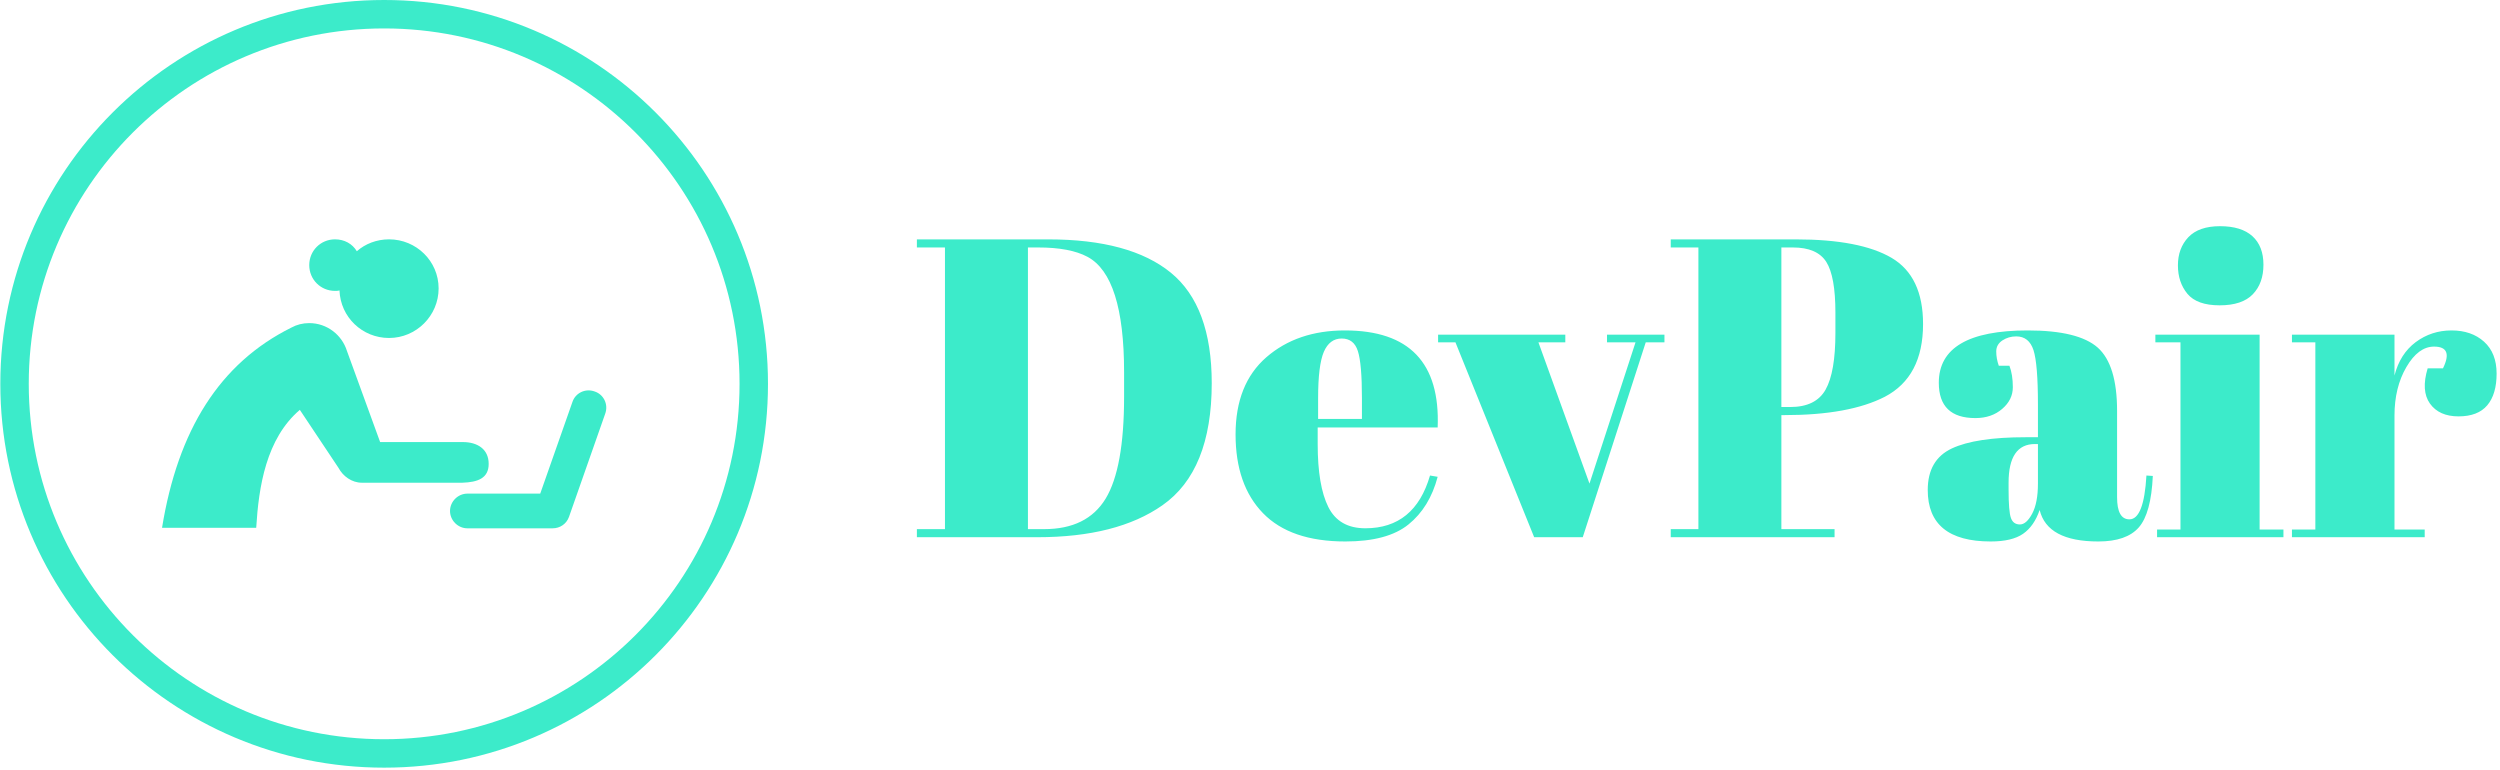
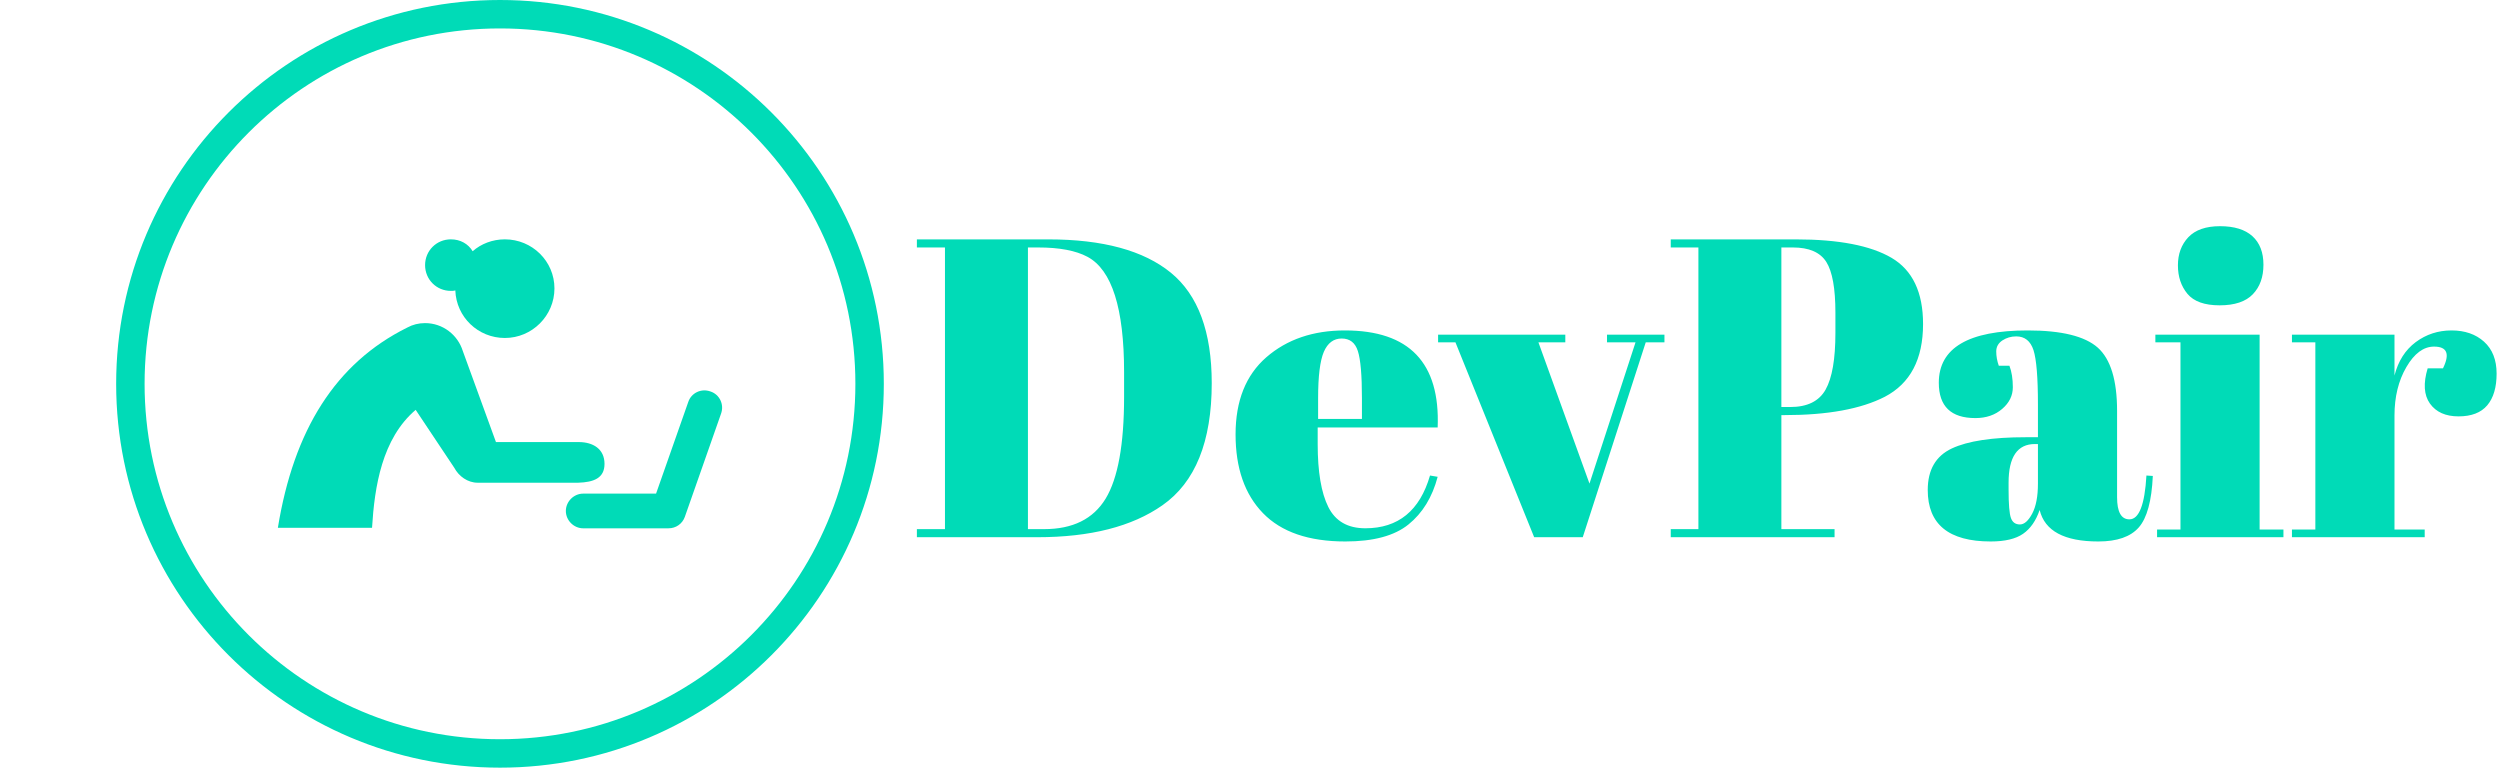
<svg xmlns="http://www.w3.org/2000/svg" version="1.1" width="1500" height="462" viewBox="0 0 1500 462">
  <g transform="matrix(1,0,0,1,-0.9090909,-0.7029162)">
    <svg viewBox="0 0 396 122" data-background-color="#1b1b1e" preserveAspectRatio="xMidYMid meet" height="462" width="1500">
      <g id="tight-bounds" transform="matrix(1,0,0,1,0.24,0.1856186)">
        <svg viewBox="0 0 395.52 121.629" height="121.629" width="395.52">
          <g>
            <svg viewBox="0 0 624.98 192.191" height="121.629" width="395.52">
              <g transform="matrix(1,0,0,1,229.4601,56.62893)">
                <svg viewBox="0 0 395.52 78.934" height="78.934" width="395.52">
                  <g id="textblocktransform">
                    <svg viewBox="0 0 395.52 78.934" height="78.934" width="395.52" id="textblock">
                      <g>
                        <svg viewBox="0 0 395.52 78.934" height="78.934" width="395.52">
                          <g transform="matrix(1,0,0,1,0,0)">
-                             <svg width="395.52" viewBox="1.05 -36.55 185.64 37.05" height="78.934" data-palette-color="#3cebca">
-                               <path d="M35.7-18.1L35.7-18.1Q35.7-7.8 29.9-3.75L29.9-3.75Q24.55 0 15.2 0L15.2 0 1.05 0 1.05-0.95 4.35-0.95 4.35-34.05 1.05-34.05 1.05-35 16.5-35Q26.1-35 30.9-31.08 35.7-27.15 35.7-18.1ZM14.1-34.05L14.1-0.95 16-0.95Q21.05-0.95 23.23-4.53 25.4-8.1 25.4-16.5L25.4-16.5 25.4-19.4Q25.4-30.65 21.1-32.95L21.1-32.95Q19.05-34.05 15.3-34.05L15.3-34.05 14.1-34.05ZM51.4 0.5Q44.95 0.5 41.72-2.83 38.5-6.15 38.5-12.08 38.5-18 42.12-21.15 45.75-24.3 51.35-24.3L51.35-24.3Q62.7-24.3 62.25-12.9L62.25-12.9 48.15-12.9 48.15-10.95Q48.15-6.05 49.4-3.55 50.65-1.05 53.75-1.05L53.75-1.05Q59.55-1.05 61.35-7.25L61.35-7.25 62.25-7.1Q61.3-3.5 58.82-1.5 56.35 0.5 51.4 0.5L51.4 0.5ZM48.2-16.35L48.2-13.9 53.35-13.9 53.35-16.35Q53.35-20.4 52.87-21.88 52.4-23.35 50.97-23.35 49.55-23.35 48.87-21.78 48.2-20.2 48.2-16.35L48.2-16.35ZM64.34-22.9L62.3-22.9 62.3-23.8 77.25-23.8 77.25-22.9 74.09-22.9 80.09-6.3 85.5-22.9 82.15-22.9 82.15-23.8 88.9-23.8 88.9-22.9 86.7-22.9 79.3 0 73.59 0 64.34-22.9ZM89.64-34.05L89.64-35 104.34-35Q111.89-35 115.59-32.83 119.29-30.65 119.29-25.05L119.29-25.05Q119.29-18.85 114.79-16.5L114.79-16.5Q110.59-14.35 103.04-14.35L103.04-14.35 102.64-14.35 102.64-0.95 108.89-0.95 108.89 0 89.64 0 89.64-0.95 92.89-0.95 92.89-34.05 89.64-34.05ZM103.99-34.05L102.64-34.05 102.64-15.3 103.69-15.3Q106.69-15.3 107.84-17.35 108.99-19.4 108.99-24L108.99-24 108.99-26.4Q108.99-30.65 107.92-32.35 106.84-34.05 103.99-34.05L103.99-34.05ZM131.34-11.75L131.34-11.75 132.79-11.75 132.79-15.6Q132.79-20.35 132.27-21.98 131.74-23.6 130.24-23.6L130.24-23.6Q129.34-23.6 128.62-23.13 127.89-22.65 127.89-21.83 127.89-21 128.19-20.15L128.19-20.15 129.44-20.15Q129.84-19.1 129.84-17.63 129.84-16.15 128.59-15.08 127.34-14 125.44-14L125.44-14Q121.14-14 121.14-18.15L121.14-18.15Q121.14-24.3 131.59-24.3L131.59-24.3Q137.54-24.3 139.82-22.28 142.09-20.25 142.09-14.85L142.09-14.85 142.09-4.7Q142.09-2.1 143.54-2.1L143.54-2.1Q145.24-2.1 145.54-7.25L145.54-7.25 146.29-7.2Q146.09-2.8 144.64-1.15 143.19 0.5 139.89 0.5L139.89 0.5Q133.89 0.5 132.99-3.2L132.99-3.2Q132.34-1.3 131.04-0.4 129.74 0.5 127.24 0.5L127.24 0.5Q119.84 0.5 119.84-5.55L119.84-5.55Q119.84-9.1 122.67-10.43 125.49-11.75 131.34-11.75ZM129.34-5.6Q129.34-3 129.62-2.25 129.89-1.5 130.67-1.5 131.44-1.5 132.12-2.78 132.79-4.05 132.79-6.3L132.79-6.3 132.79-10.95 132.44-10.95Q129.34-10.95 129.34-6.4L129.34-6.4 129.34-5.6ZM154.14-27.25Q151.49-27.25 150.36-28.6 149.24-29.95 149.24-31.95 149.24-33.95 150.46-35.25 151.69-36.55 154.19-36.55 156.69-36.55 157.99-35.38 159.29-34.2 159.29-32.02 159.29-29.85 158.04-28.55 156.79-27.25 154.14-27.25ZM146.59-22.9L146.59-23.8 158.84-23.8 158.84-0.9 161.64-0.9 161.64 0 146.79 0 146.79-0.9 149.54-0.9 149.54-22.9 146.59-22.9ZM179.34-22.4L179.34-22.4Q177.49-22.4 176.09-20 174.69-17.6 174.69-14.3L174.69-14.3 174.69-0.9 178.24-0.9 178.24 0 162.64 0 162.64-0.9 165.39-0.9 165.39-22.9 162.64-22.9 162.64-23.8 174.69-23.8 174.69-19Q175.34-21.55 177.19-22.93 179.04-24.3 181.39-24.3 183.74-24.3 185.21-22.98 186.69-21.65 186.69-19.23 186.69-16.8 185.59-15.5 184.49-14.2 182.21-14.2 179.94-14.2 178.86-15.7 177.79-17.2 178.59-19.85L178.59-19.85 180.39-19.85Q181.64-22.4 179.34-22.4Z" opacity="1" transform="matrix(1,0,0,1,0,0)" fill="#3cebca" class="wordmark-text-0" data-fill-palette-color="primary" id="text-0" />
+                             <svg width="395.52" viewBox="1.05 -36.55 185.64 37.05" height="78.934" data-palette-color="#00dbb7">
+                               <path d="M35.7-18.1L35.7-18.1Q35.7-7.8 29.9-3.75L29.9-3.75Q24.55 0 15.2 0L15.2 0 1.05 0 1.05-0.95 4.35-0.95 4.35-34.05 1.05-34.05 1.05-35 16.5-35Q26.1-35 30.9-31.08 35.7-27.15 35.7-18.1ZM14.1-34.05L14.1-0.95 16-0.95Q21.05-0.95 23.23-4.53 25.4-8.1 25.4-16.5L25.4-16.5 25.4-19.4Q25.4-30.65 21.1-32.95L21.1-32.95Q19.05-34.05 15.3-34.05L15.3-34.05 14.1-34.05ZM51.4 0.5Q44.95 0.5 41.72-2.83 38.5-6.15 38.5-12.08 38.5-18 42.12-21.15 45.75-24.3 51.35-24.3L51.35-24.3Q62.7-24.3 62.25-12.9L62.25-12.9 48.15-12.9 48.15-10.95Q48.15-6.05 49.4-3.55 50.65-1.05 53.75-1.05L53.75-1.05Q59.55-1.05 61.35-7.25L61.35-7.25 62.25-7.1Q61.3-3.5 58.82-1.5 56.35 0.5 51.4 0.5L51.4 0.5ZM48.2-16.35L48.2-13.9 53.35-13.9 53.35-16.35Q53.35-20.4 52.87-21.88 52.4-23.35 50.97-23.35 49.55-23.35 48.87-21.78 48.2-20.2 48.2-16.35L48.2-16.35ZM64.34-22.9L62.3-22.9 62.3-23.8 77.25-23.8 77.25-22.9 74.09-22.9 80.09-6.3 85.5-22.9 82.15-22.9 82.15-23.8 88.9-23.8 88.9-22.9 86.7-22.9 79.3 0 73.59 0 64.34-22.9ZM89.64-34.05L89.64-35 104.34-35Q111.89-35 115.59-32.83 119.29-30.65 119.29-25.05L119.29-25.05Q119.29-18.85 114.79-16.5L114.79-16.5Q110.59-14.35 103.04-14.35L103.04-14.35 102.64-14.35 102.64-0.95 108.89-0.95 108.89 0 89.64 0 89.64-0.95 92.89-0.95 92.89-34.05 89.64-34.05ZM103.99-34.05L102.64-34.05 102.64-15.3 103.69-15.3Q106.69-15.3 107.84-17.35 108.99-19.4 108.99-24L108.99-24 108.99-26.4Q108.99-30.65 107.92-32.35 106.84-34.05 103.99-34.05L103.99-34.05ZM131.34-11.75L131.34-11.75 132.79-11.75 132.79-15.6Q132.79-20.35 132.27-21.98 131.74-23.6 130.24-23.6L130.24-23.6Q129.34-23.6 128.62-23.13 127.89-22.65 127.89-21.83 127.89-21 128.19-20.15L128.19-20.15 129.44-20.15Q129.84-19.1 129.84-17.63 129.84-16.15 128.59-15.08 127.34-14 125.44-14L125.44-14Q121.14-14 121.14-18.15L121.14-18.15Q121.14-24.3 131.59-24.3L131.59-24.3Q137.54-24.3 139.82-22.28 142.09-20.25 142.09-14.85L142.09-14.85 142.09-4.7Q142.09-2.1 143.54-2.1L143.54-2.1Q145.24-2.1 145.54-7.25L145.54-7.25 146.29-7.2Q146.09-2.8 144.64-1.15 143.19 0.5 139.89 0.5L139.89 0.5Q133.89 0.5 132.99-3.2L132.99-3.2Q132.34-1.3 131.04-0.4 129.74 0.5 127.24 0.5L127.24 0.5Q119.84 0.5 119.84-5.55L119.84-5.55Q119.84-9.1 122.67-10.43 125.49-11.75 131.34-11.75ZM129.34-5.6Q129.34-3 129.62-2.25 129.89-1.5 130.67-1.5 131.44-1.5 132.12-2.78 132.79-4.05 132.79-6.3L132.79-6.3 132.79-10.95 132.44-10.95Q129.34-10.95 129.34-6.4L129.34-6.4 129.34-5.6ZM154.14-27.25Q151.49-27.25 150.36-28.6 149.24-29.95 149.24-31.95 149.24-33.95 150.46-35.25 151.69-36.55 154.19-36.55 156.69-36.55 157.99-35.38 159.29-34.2 159.29-32.02 159.29-29.85 158.04-28.55 156.79-27.25 154.14-27.25ZM146.59-22.9L146.59-23.8 158.84-23.8 158.84-0.9 161.64-0.9 161.64 0 146.79 0 146.79-0.9 149.54-0.9 149.54-22.9 146.59-22.9ZM179.34-22.4L179.34-22.4Q177.49-22.4 176.09-20 174.69-17.6 174.69-14.3L174.69-14.3 174.69-0.9 178.24-0.9 178.24 0 162.64 0 162.64-0.9 165.39-0.9 165.39-22.9 162.64-22.9 162.64-23.8 174.69-23.8 174.69-19Q175.34-21.55 177.19-22.93 179.04-24.3 181.39-24.3 183.74-24.3 185.21-22.98 186.69-21.65 186.69-19.23 186.69-16.8 185.59-15.5 184.49-14.2 182.21-14.2 179.94-14.2 178.86-15.7 177.79-17.2 178.59-19.85L178.59-19.85 180.39-19.85Q181.64-22.4 179.34-22.4Z" opacity="1" transform="matrix(1,0,0,1,0,0)" fill="#00dbb7" class="wordmark-text-0" data-fill-palette-color="primary" id="text-0" />
                            </svg>
                          </g>
                        </svg>
                      </g>
                    </svg>
                  </g>
                </svg>
              </g>
              <g>
-                 <svg viewBox="0 0 192.191 192.191" height="192.191" width="192.191">
+                 <svg viewBox="0 0 192.191 192.191" height="192.191" width="250.191">
                  <g>
                    <svg />
                  </g>
                  <g id="icon-0">
                    <svg viewBox="0 0 192.191 192.191" height="192.191" width="192.191">
                      <g>
-                         <path d="M0 96.096c0-53.072 43.024-96.096 96.096-96.096 53.072 0 96.096 43.024 96.095 96.096 0 53.072-43.024 96.096-96.095 96.095-53.072 0-96.096-43.024-96.096-96.095zM96.096 185.073c49.141 0 88.977-39.837 88.977-88.977 0-49.141-39.837-88.977-88.977-88.978-49.141 0-88.977 39.837-88.978 88.978 0 49.141 39.837 88.977 88.978 88.977z" data-fill-palette-color="accent" fill="#3cebca" stroke="transparent" />
+                         <path d="M0 96.096c0-53.072 43.024-96.096 96.096-96.096 53.072 0 96.096 43.024 96.095 96.096 0 53.072-43.024 96.096-96.095 96.095-53.072 0-96.096-43.024-96.096-96.095zM96.096 185.073c49.141 0 88.977-39.837 88.977-88.977 0-49.141-39.837-88.977-88.977-88.978-49.141 0-88.977 39.837-88.978 88.978 0 49.141 39.837 88.977 88.978 88.977z" data-fill-palette-color="accent" fill="#00dbb7" stroke="transparent" />
                      </g>
                      <g transform="matrix(1,0,0,1,40.4853,59.9217)">
                        <svg viewBox="0 0 111.221 72.348" height="72.348" width="111.221">
                          <g>
                            <svg version="1.1" x="0" y="0" viewBox="5.9 129.5 89.625 58.3" enable-background="new 0 107.3 100 100" xml:space="preserve" height="72.348" width="111.221" class="icon-cg-0" data-fill-palette-color="accent" id="cg-0">
-                               <path d="M71.8 174.8c0-3-2.3-4.4-5.2-4.4H49.9L43.2 152l0 0c-1-3.2-4-5.6-7.6-5.6-1.3 0-2.5 0.3-3.6 0.9l0 0C17.5 154.5 9.1 168 5.9 187.7l19 0c0.5-8.3 2-18 8.8-23.8l7.8 11.7 0 0c0.9 1.7 2.7 3 4.7 3h20.3C69.6 178.5 71.8 177.7 71.8 174.8z" fill="#3cebca" data-fill-palette-color="accent" />
-                               <path d="M84.7 187.8H67.5c-1.9 0-3.5-1.6-3.5-3.5s1.6-3.5 3.5-3.5h14.7l6.5-18.5c0.6-1.8 2.6-2.8 4.5-2.1 1.8 0.6 2.8 2.6 2.1 4.5L88 185.5C87.5 186.9 86.2 187.8 84.7 187.8z" fill="#3cebca" data-fill-palette-color="accent" />
-                               <path fill="#3cebca" d="M51.7 129.5c-2.5 0-4.8 0.9-6.5 2.4-0.9-1.5-2.5-2.4-4.4-2.4-2.9 0-5.2 2.3-5.2 5.2s2.3 5.2 5.2 5.2c0.3 0 0.6 0 0.9-0.1 0.2 5.4 4.6 9.6 10 9.6 5.5 0 10-4.5 10-10S57.2 129.5 51.7 129.5z" data-fill-palette-color="accent" />
+                               <path d="M71.8 174.8c0-3-2.3-4.4-5.2-4.4H49.9L43.2 152l0 0c-1-3.2-4-5.6-7.6-5.6-1.3 0-2.5 0.3-3.6 0.9l0 0C17.5 154.5 9.1 168 5.9 187.7l19 0c0.5-8.3 2-18 8.8-23.8l7.8 11.7 0 0c0.9 1.7 2.7 3 4.7 3h20.3C69.6 178.5 71.8 177.7 71.8 174.8z" fill="#00dbb7" data-fill-palette-color="accent" />
+                               <path d="M84.7 187.8H67.5c-1.9 0-3.5-1.6-3.5-3.5s1.6-3.5 3.5-3.5h14.7l6.5-18.5c0.6-1.8 2.6-2.8 4.5-2.1 1.8 0.6 2.8 2.6 2.1 4.5L88 185.5C87.5 186.9 86.2 187.8 84.7 187.8z" fill="#00dbb7" data-fill-palette-color="accent" />
+                               <path fill="#00dbb7" d="M51.7 129.5c-2.5 0-4.8 0.9-6.5 2.4-0.9-1.5-2.5-2.4-4.4-2.4-2.9 0-5.2 2.3-5.2 5.2s2.3 5.2 5.2 5.2c0.3 0 0.6 0 0.9-0.1 0.2 5.4 4.6 9.6 10 9.6 5.5 0 10-4.5 10-10S57.2 129.5 51.7 129.5z" data-fill-palette-color="accent" />
                            </svg>
                          </g>
                        </svg>
                      </g>
                    </svg>
                  </g>
                </svg>
              </g>
            </svg>
          </g>
          <defs />
        </svg>
        <rect width="395.52" height="121.629" fill="none" stroke="none" visibility="hidden" />
      </g>
    </svg>
  </g>
</svg>
